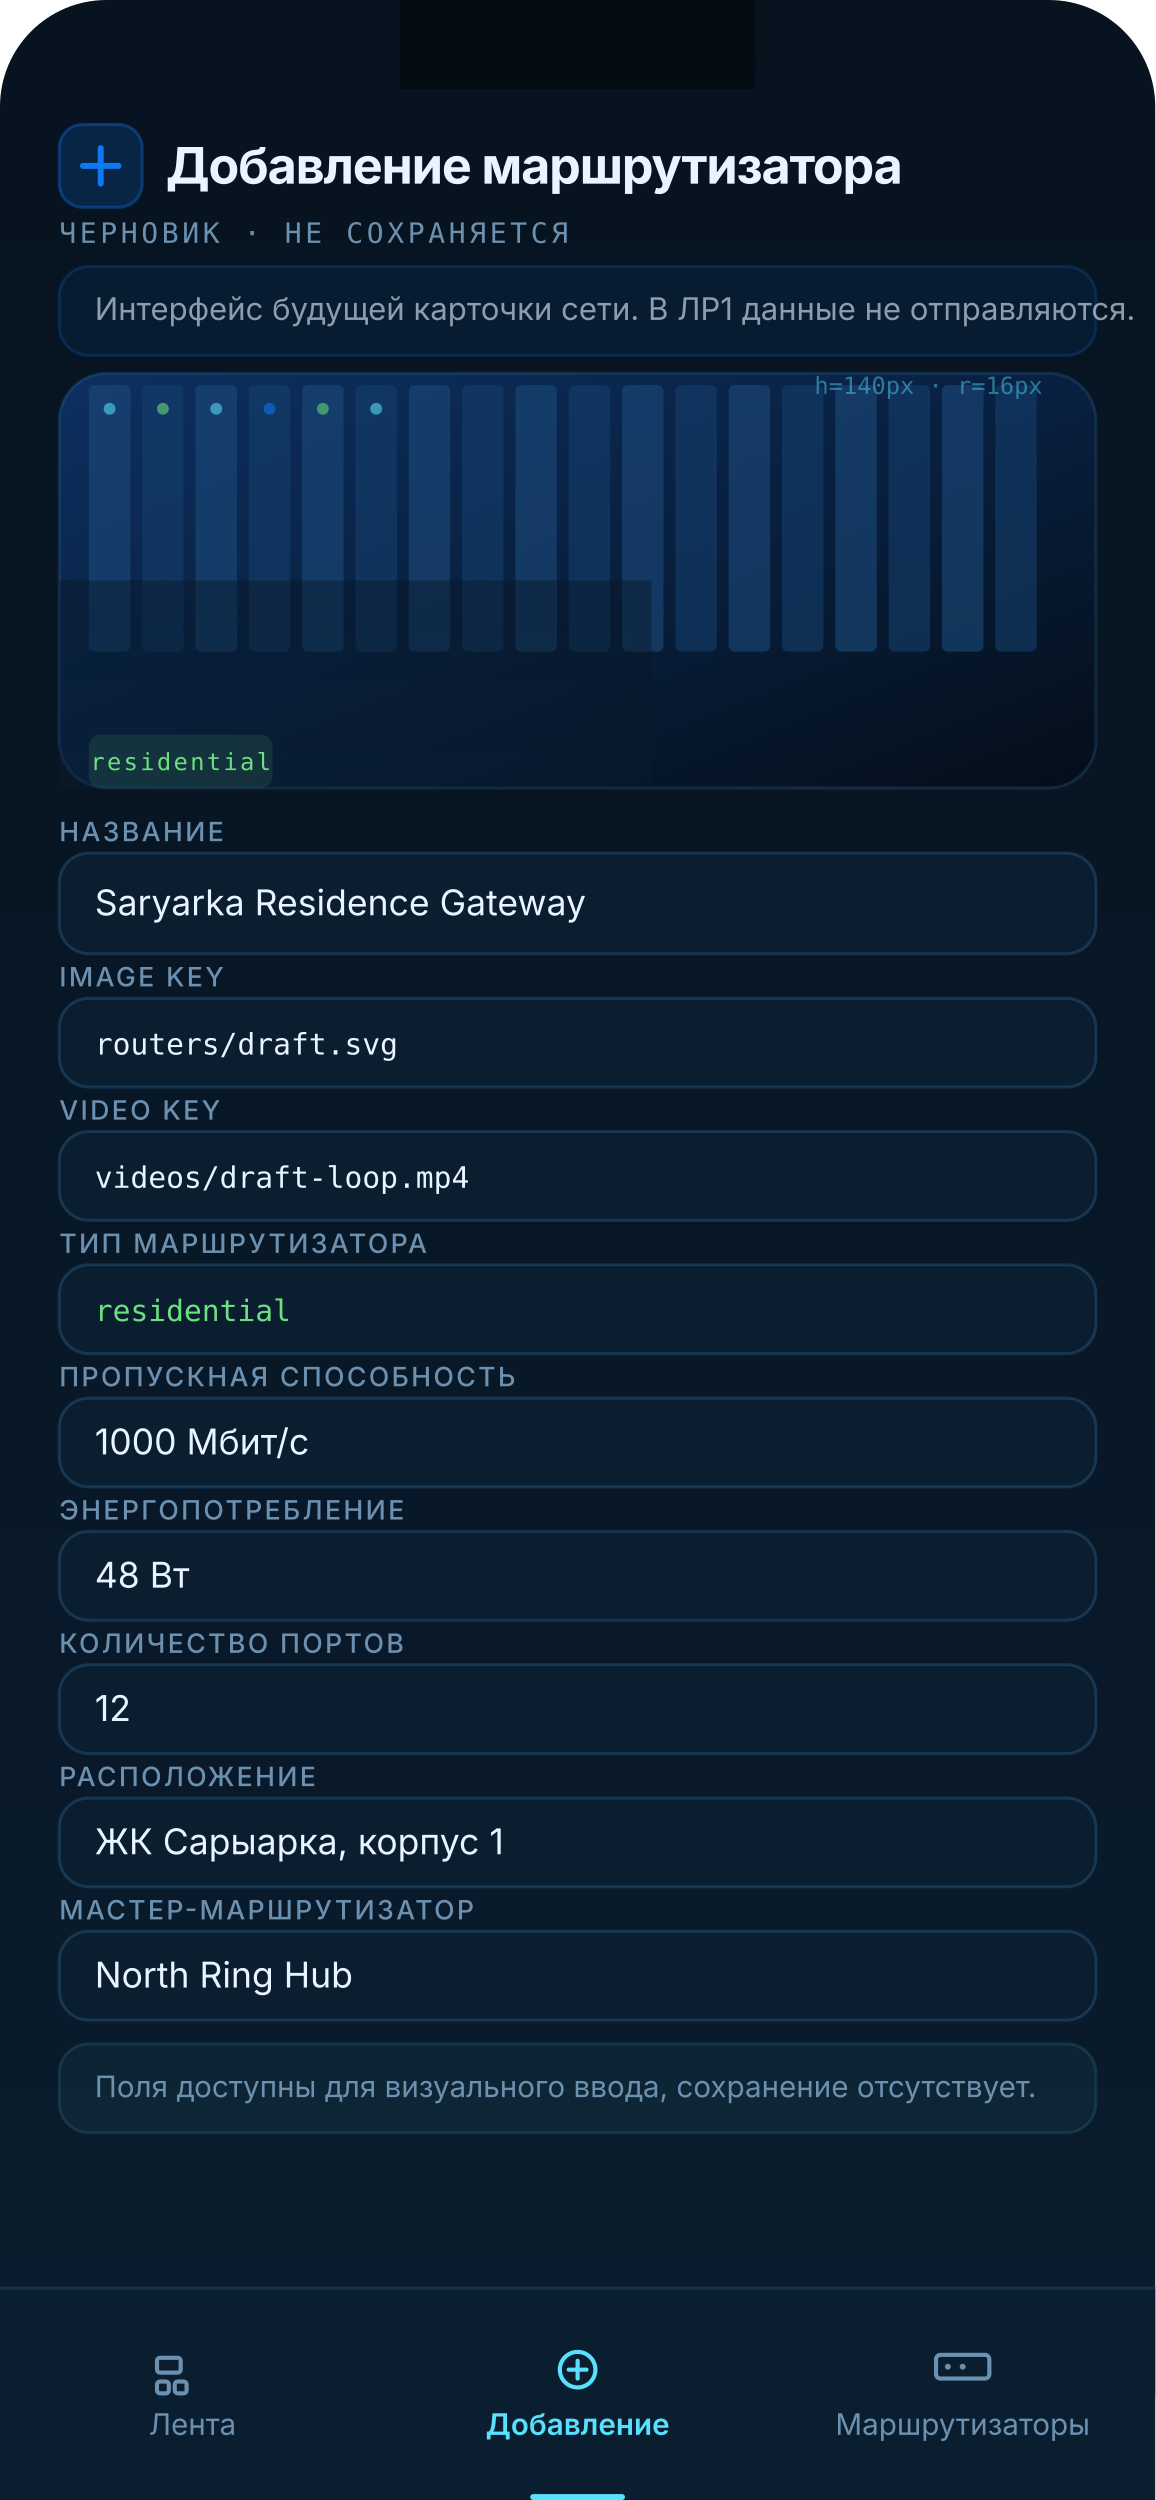
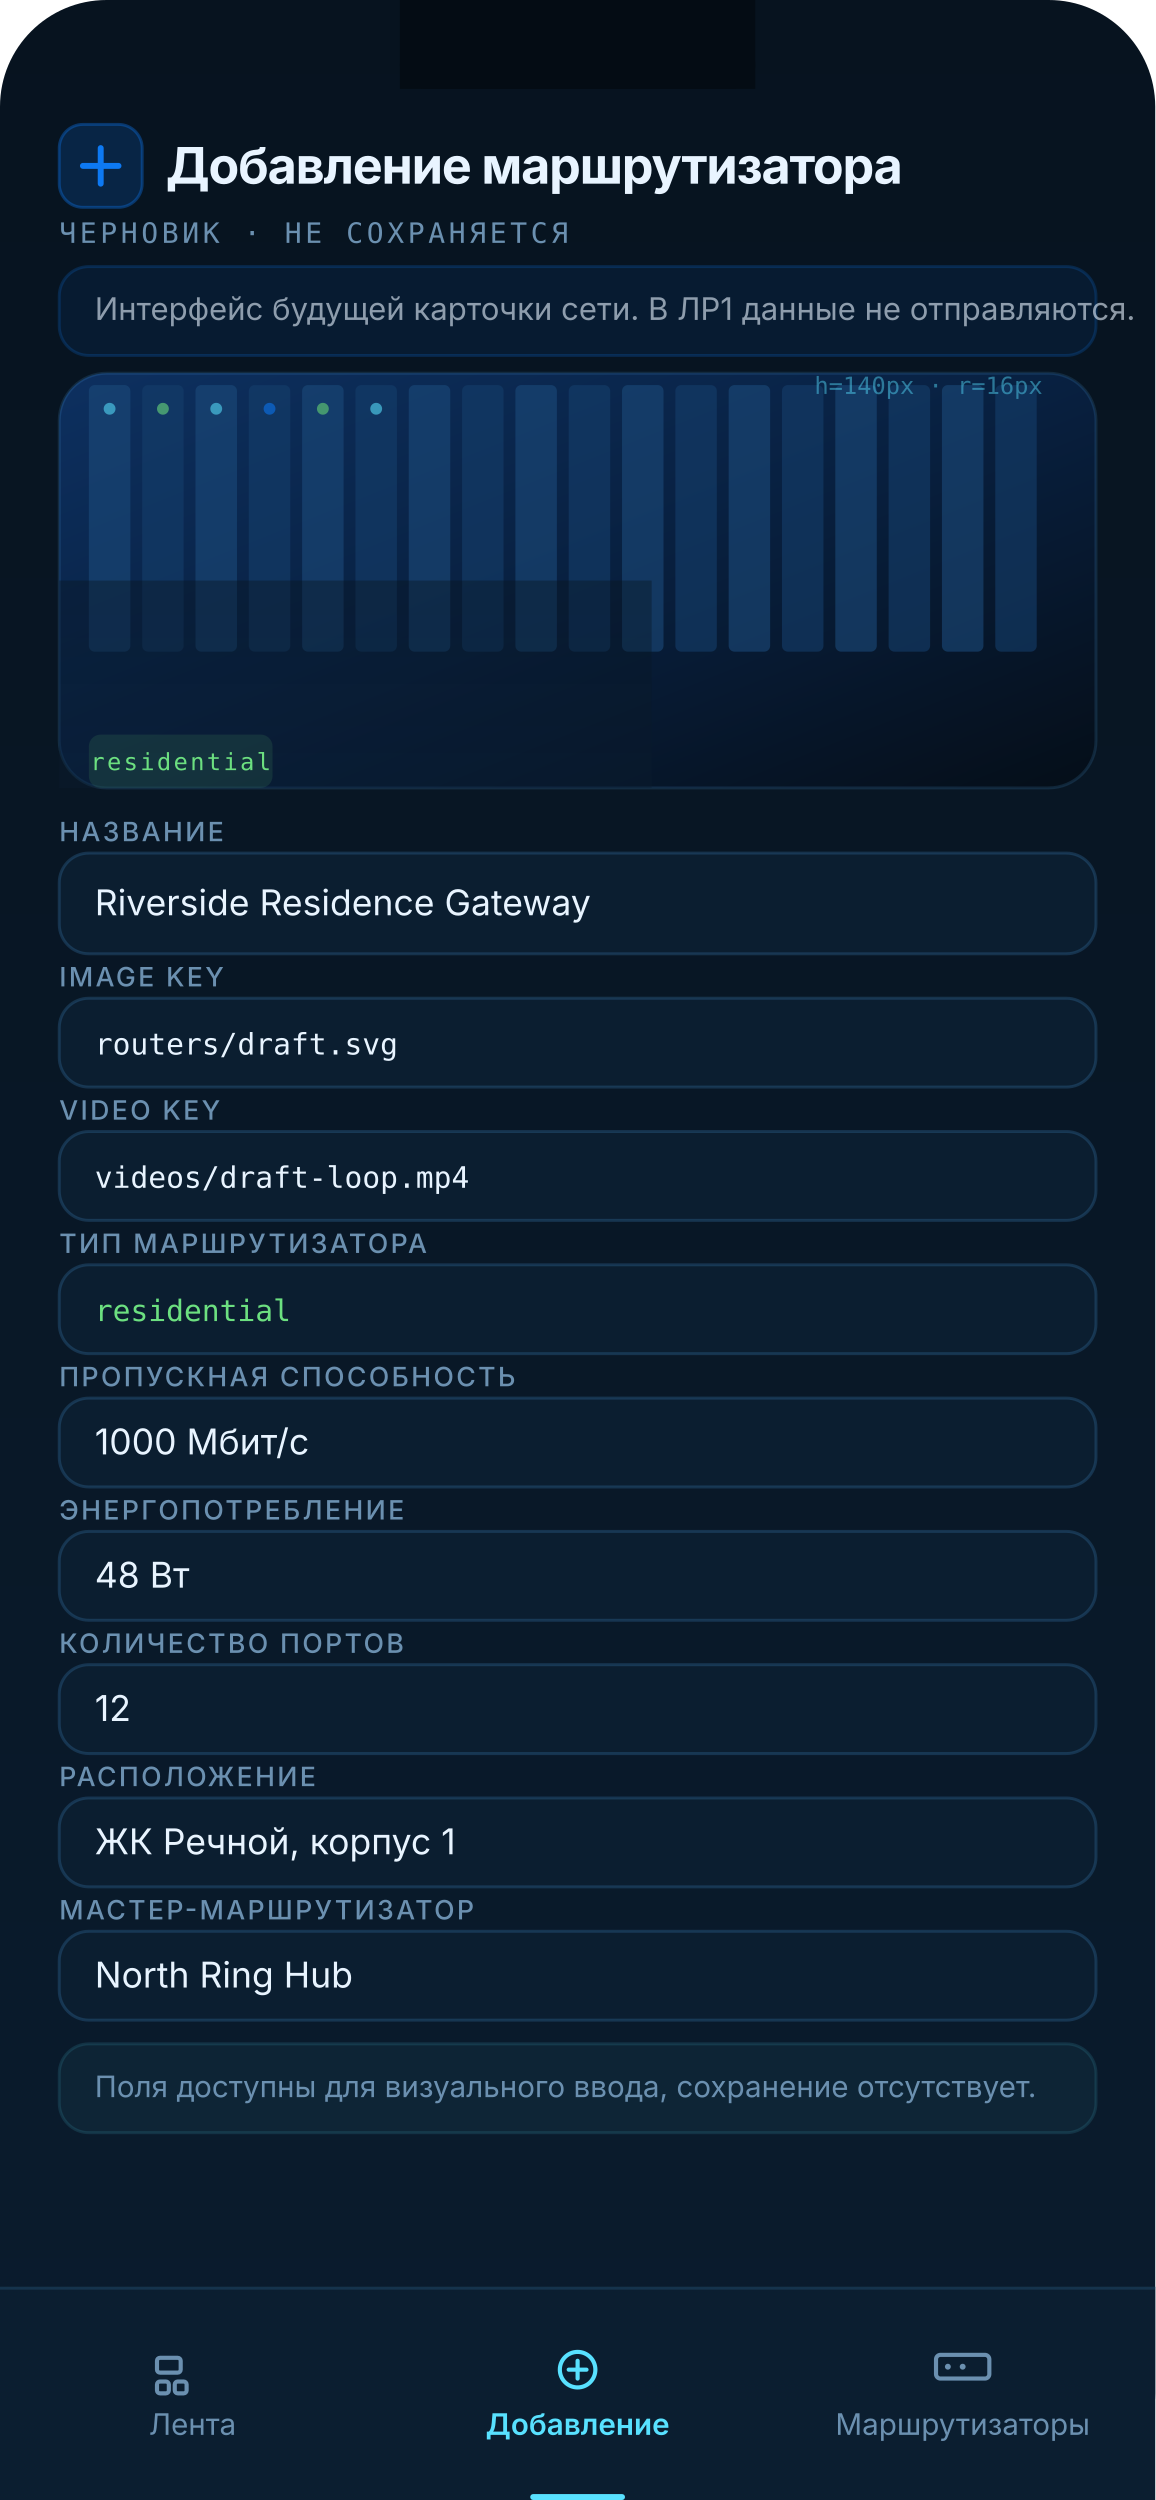
<svg xmlns="http://www.w3.org/2000/svg" width="390" height="844" viewBox="0 0 390 844">
  <defs>
    <linearGradient id="bgGrad2" x1="0" y1="0" x2="0" y2="1">
      <stop offset="0%" stop-color="#07131F" />
      <stop offset="100%" stop-color="#0a1c2e" />
    </linearGradient>
    <linearGradient id="previewGrad" x1="0" y1="0" x2="1" y2="1">
      <stop offset="0%" stop-color="#0d3060" />
      <stop offset="50%" stop-color="#082040" />
      <stop offset="100%" stop-color="#050e18" />
    </linearGradient>
    <clipPath id="frameClip2">
      <rect x="0" y="0" width="390" height="844" rx="36" />
    </clipPath>
    <clipPath id="previewClip">
      <rect x="20" y="126" width="350" height="140" rx="16" />
    </clipPath>
  </defs>
  <rect width="390" height="844" rx="36" fill="url(#bgGrad2)" clip-path="url(#frameClip2)" />
  <rect x="135" y="0" width="120" height="30" rx="0" fill="#040c14" />
  <rect x="135" y="14" width="120" height="16" rx="8" fill="#040c14" />
  <rect x="20" y="42" width="28" height="28" rx="8" fill="rgba(13,121,242,0.18)" stroke="rgba(13,121,242,0.35)" stroke-width="1" />
  <path d="M34 50v12M28 56h12" stroke="#0D79F2" stroke-width="2" stroke-linecap="round" />
  <text x="56" y="62" font-family="Inter, sans-serif" font-size="17" font-weight="700" fill="#E8F4FF" letter-spacing="-0.4">Добавление маршрутизатора</text>
  <text x="20" y="82" font-family="'JetBrains Mono', monospace" font-size="9.5" fill="#6B90B0" letter-spacing="1.2">ЧЕРНОВИК · НЕ СОХРАНЯЕТСЯ</text>
  <rect x="20" y="90" width="350" height="30" rx="10" fill="rgba(13,121,242,0.08)" stroke="rgba(13,121,242,0.2)" stroke-width="1" />
  <text x="32" y="108" font-family="Inter, sans-serif" font-size="10.5" fill="rgba(232,244,255,0.6)">Интерфейс будущей карточки сети. В ЛР1 данные не отправляются.</text>
  <rect x="20" y="126" width="350" height="140" rx="16" fill="url(#previewGrad)" clip-path="url(#previewClip)" />
  <g clip-path="url(#previewClip)" opacity="0.6">
    <rect x="30" y="130" width="14" height="90" rx="2" fill="#1a4a7a" />
    <rect x="48" y="130" width="14" height="90" rx="2" fill="#143d6a" />
    <rect x="66" y="130" width="14" height="90" rx="2" fill="#1a4a7a" />
    <rect x="84" y="130" width="14" height="90" rx="2" fill="#143d6a" />
    <rect x="102" y="130" width="14" height="90" rx="2" fill="#1a4a7a" />
    <rect x="120" y="130" width="14" height="90" rx="2" fill="#143d6a" />
    <rect x="138" y="130" width="14" height="90" rx="2" fill="#1a4a7a" />
    <rect x="156" y="130" width="14" height="90" rx="2" fill="#143d6a" />
    <rect x="174" y="130" width="14" height="90" rx="2" fill="#1a4a7a" />
    <rect x="192" y="130" width="14" height="90" rx="2" fill="#143d6a" />
    <rect x="210" y="130" width="14" height="90" rx="2" fill="#1a4a7a" />
    <rect x="228" y="130" width="14" height="90" rx="2" fill="#143d6a" />
    <rect x="246" y="130" width="14" height="90" rx="2" fill="#1a4a7a" />
    <rect x="264" y="130" width="14" height="90" rx="2" fill="#143d6a" />
    <rect x="282" y="130" width="14" height="90" rx="2" fill="#1a4a7a" />
    <rect x="300" y="130" width="14" height="90" rx="2" fill="#143d6a" />
    <rect x="318" y="130" width="14" height="90" rx="2" fill="#1a4a7a" />
    <rect x="336" y="130" width="14" height="90" rx="2" fill="#143d6a" />
    <circle cx="37" cy="138" r="2" fill="#58E1FF" />
    <circle cx="55" cy="138" r="2" fill="#6CE080" />
    <circle cx="73" cy="138" r="2" fill="#58E1FF" />
    <circle cx="91" cy="138" r="2" fill="#0D79F2" />
    <circle cx="109" cy="138" r="2" fill="#6CE080" />
    <circle cx="127" cy="138" r="2" fill="#58E1FF" />
  </g>
  <rect x="20" y="126" width="350" height="140" rx="16" fill="none" stroke="rgba(88,180,255,0.14)" stroke-width="1" />
  <rect x="20" y="196" width="200" height="70" rx="0" fill="url(#bgGrad2)" opacity="0.4" />
  <rect x="30" y="248" width="62" height="18" rx="4" fill="rgba(88,180,100,0.14)" />
  <text x="61" y="260" font-family="'JetBrains Mono', monospace" font-size="8" fill="#6CE080" text-anchor="middle" letter-spacing="0.8">residential</text>
  <text x="352" y="133" font-family="'JetBrains Mono', monospace" font-size="8" fill="rgba(88,225,255,0.45)" text-anchor="end">h=140px · r=16px</text>
  <text x="20" y="284" font-family="Inter, sans-serif" font-size="9" font-weight="500" fill="#6B90B0" letter-spacing="0.8">НАЗВАНИЕ</text>
  <rect x="20" y="288" width="350" height="34" rx="10" fill="#0B1E30" stroke="rgba(88,180,255,0.18)" stroke-width="1" />
-   <text x="32" y="309" font-family="Inter, sans-serif" font-size="12" fill="#E8F4FF">Saryarka Residence Gateway</text>
+   <text x="32" y="309" font-family="Inter, sans-serif" font-size="12" fill="#E8F4FF">Riverside Residence Gateway</text>
  <text x="20" y="333" font-family="Inter, sans-serif" font-size="9" font-weight="500" fill="#6B90B0" letter-spacing="0.8">IMAGE KEY</text>
  <rect x="20" y="337" width="350" height="30" rx="10" fill="#0B1E30" stroke="rgba(88,180,255,0.18)" stroke-width="1" />
  <text x="32" y="356" font-family="'JetBrains Mono', monospace" font-size="10" fill="#E8F4FF">routers/draft.svg</text>
  <text x="20" y="378" font-family="Inter, sans-serif" font-size="9" font-weight="500" fill="#6B90B0" letter-spacing="0.8">VIDEO KEY</text>
  <rect x="20" y="382" width="350" height="30" rx="10" fill="#0B1E30" stroke="rgba(88,180,255,0.18)" stroke-width="1" />
  <text x="32" y="401" font-family="'JetBrains Mono', monospace" font-size="10" fill="#E8F4FF">videos/draft-loop.mp4</text>
  <text x="20" y="423" font-family="Inter, sans-serif" font-size="9" font-weight="500" fill="#6B90B0" letter-spacing="0.8">ТИП МАРШРУТИЗАТОРА</text>
  <rect x="20" y="427" width="350" height="30" rx="10" fill="#0B1E30" stroke="rgba(88,180,255,0.18)" stroke-width="1" />
  <text x="32" y="446" font-family="'JetBrains Mono', monospace" font-size="10" fill="#6CE080">residential</text>
  <text x="20" y="468" font-family="Inter, sans-serif" font-size="9" font-weight="500" fill="#6B90B0" letter-spacing="0.8">ПРОПУСКНАЯ СПОСОБНОСТЬ</text>
  <rect x="20" y="472" width="350" height="30" rx="10" fill="#0B1E30" stroke="rgba(88,180,255,0.18)" stroke-width="1" />
  <text x="32" y="491" font-family="Inter, sans-serif" font-size="12" fill="#E8F4FF">1000 Мбит/с</text>
  <text x="20" y="513" font-family="Inter, sans-serif" font-size="9" font-weight="500" fill="#6B90B0" letter-spacing="0.8">ЭНЕРГОПОТРЕБЛЕНИЕ</text>
  <rect x="20" y="517" width="350" height="30" rx="10" fill="#0B1E30" stroke="rgba(88,180,255,0.18)" stroke-width="1" />
  <text x="32" y="536" font-family="Inter, sans-serif" font-size="12" fill="#E8F4FF">48 Вт</text>
  <text x="20" y="558" font-family="Inter, sans-serif" font-size="9" font-weight="500" fill="#6B90B0" letter-spacing="0.8">КОЛИЧЕСТВО ПОРТОВ</text>
  <rect x="20" y="562" width="350" height="30" rx="10" fill="#0B1E30" stroke="rgba(88,180,255,0.18)" stroke-width="1" />
  <text x="32" y="581" font-family="Inter, sans-serif" font-size="12" fill="#E8F4FF">12</text>
  <text x="20" y="603" font-family="Inter, sans-serif" font-size="9" font-weight="500" fill="#6B90B0" letter-spacing="0.8">РАСПОЛОЖЕНИЕ</text>
  <rect x="20" y="607" width="350" height="30" rx="10" fill="#0B1E30" stroke="rgba(88,180,255,0.18)" stroke-width="1" />
-   <text x="32" y="626" font-family="Inter, sans-serif" font-size="12" fill="#E8F4FF">ЖК Сарыарка, корпус 1</text>
+   <text x="32" y="626" font-family="Inter, sans-serif" font-size="12" fill="#E8F4FF">ЖК Речной, корпус 1</text>
  <text x="20" y="648" font-family="Inter, sans-serif" font-size="9" font-weight="500" fill="#6B90B0" letter-spacing="0.8">МАСТЕР-МАРШРУТИЗАТОР</text>
  <rect x="20" y="652" width="350" height="30" rx="10" fill="#0B1E30" stroke="rgba(88,180,255,0.18)" stroke-width="1" />
  <text x="32" y="671" font-family="Inter, sans-serif" font-size="12" fill="#E8F4FF">North Ring Hub</text>
  <rect x="20" y="690" width="350" height="30" rx="10" fill="rgba(88,225,255,0.05)" stroke="rgba(88,225,255,0.12)" stroke-width="1" />
  <text x="32" y="708" font-family="Inter, sans-serif" font-size="10" fill="#6B90B0">Поля доступны для визуального ввода, сохранение отсутствует.</text>
  <rect x="0" y="772" width="390" height="72" fill="#0B1E30" />
  <rect x="0" y="772" width="390" height="1" fill="rgba(88,180,255,0.14)" />
  <text x="65" y="822" font-family="Inter, sans-serif" font-size="10" fill="#6B90B0" text-anchor="middle">Лента</text>
  <text x="195" y="822" font-family="Inter, sans-serif" font-size="10" font-weight="600" fill="#58E1FF" text-anchor="middle">Добавление</text>
  <rect x="179" y="842" width="32" height="2" rx="1" fill="#58E1FF" />
  <text x="325" y="822" font-family="Inter, sans-serif" font-size="10" fill="#6B90B0" text-anchor="middle">Маршрутизаторы</text>
  <rect x="53" y="796" width="8" height="5" rx="1" fill="none" stroke="#6B90B0" stroke-width="1.4" />
  <rect x="53" y="804" width="4" height="4" rx="1" fill="none" stroke="#6B90B0" stroke-width="1.4" />
  <rect x="59" y="804" width="4" height="4" rx="1" fill="none" stroke="#6B90B0" stroke-width="1.4" />
  <circle cx="195" cy="800" r="6" fill="none" stroke="#58E1FF" stroke-width="1.4" />
  <path d="M195 797v6M192 800h6" stroke="#58E1FF" stroke-width="1.4" stroke-linecap="round" />
  <rect x="316" y="795" width="18" height="8" rx="1.5" fill="none" stroke="#6B90B0" stroke-width="1.4" />
  <circle cx="320" cy="799" r="1" fill="#6B90B0" />
  <circle cx="325" cy="799" r="1" fill="#6B90B0" />
</svg>
